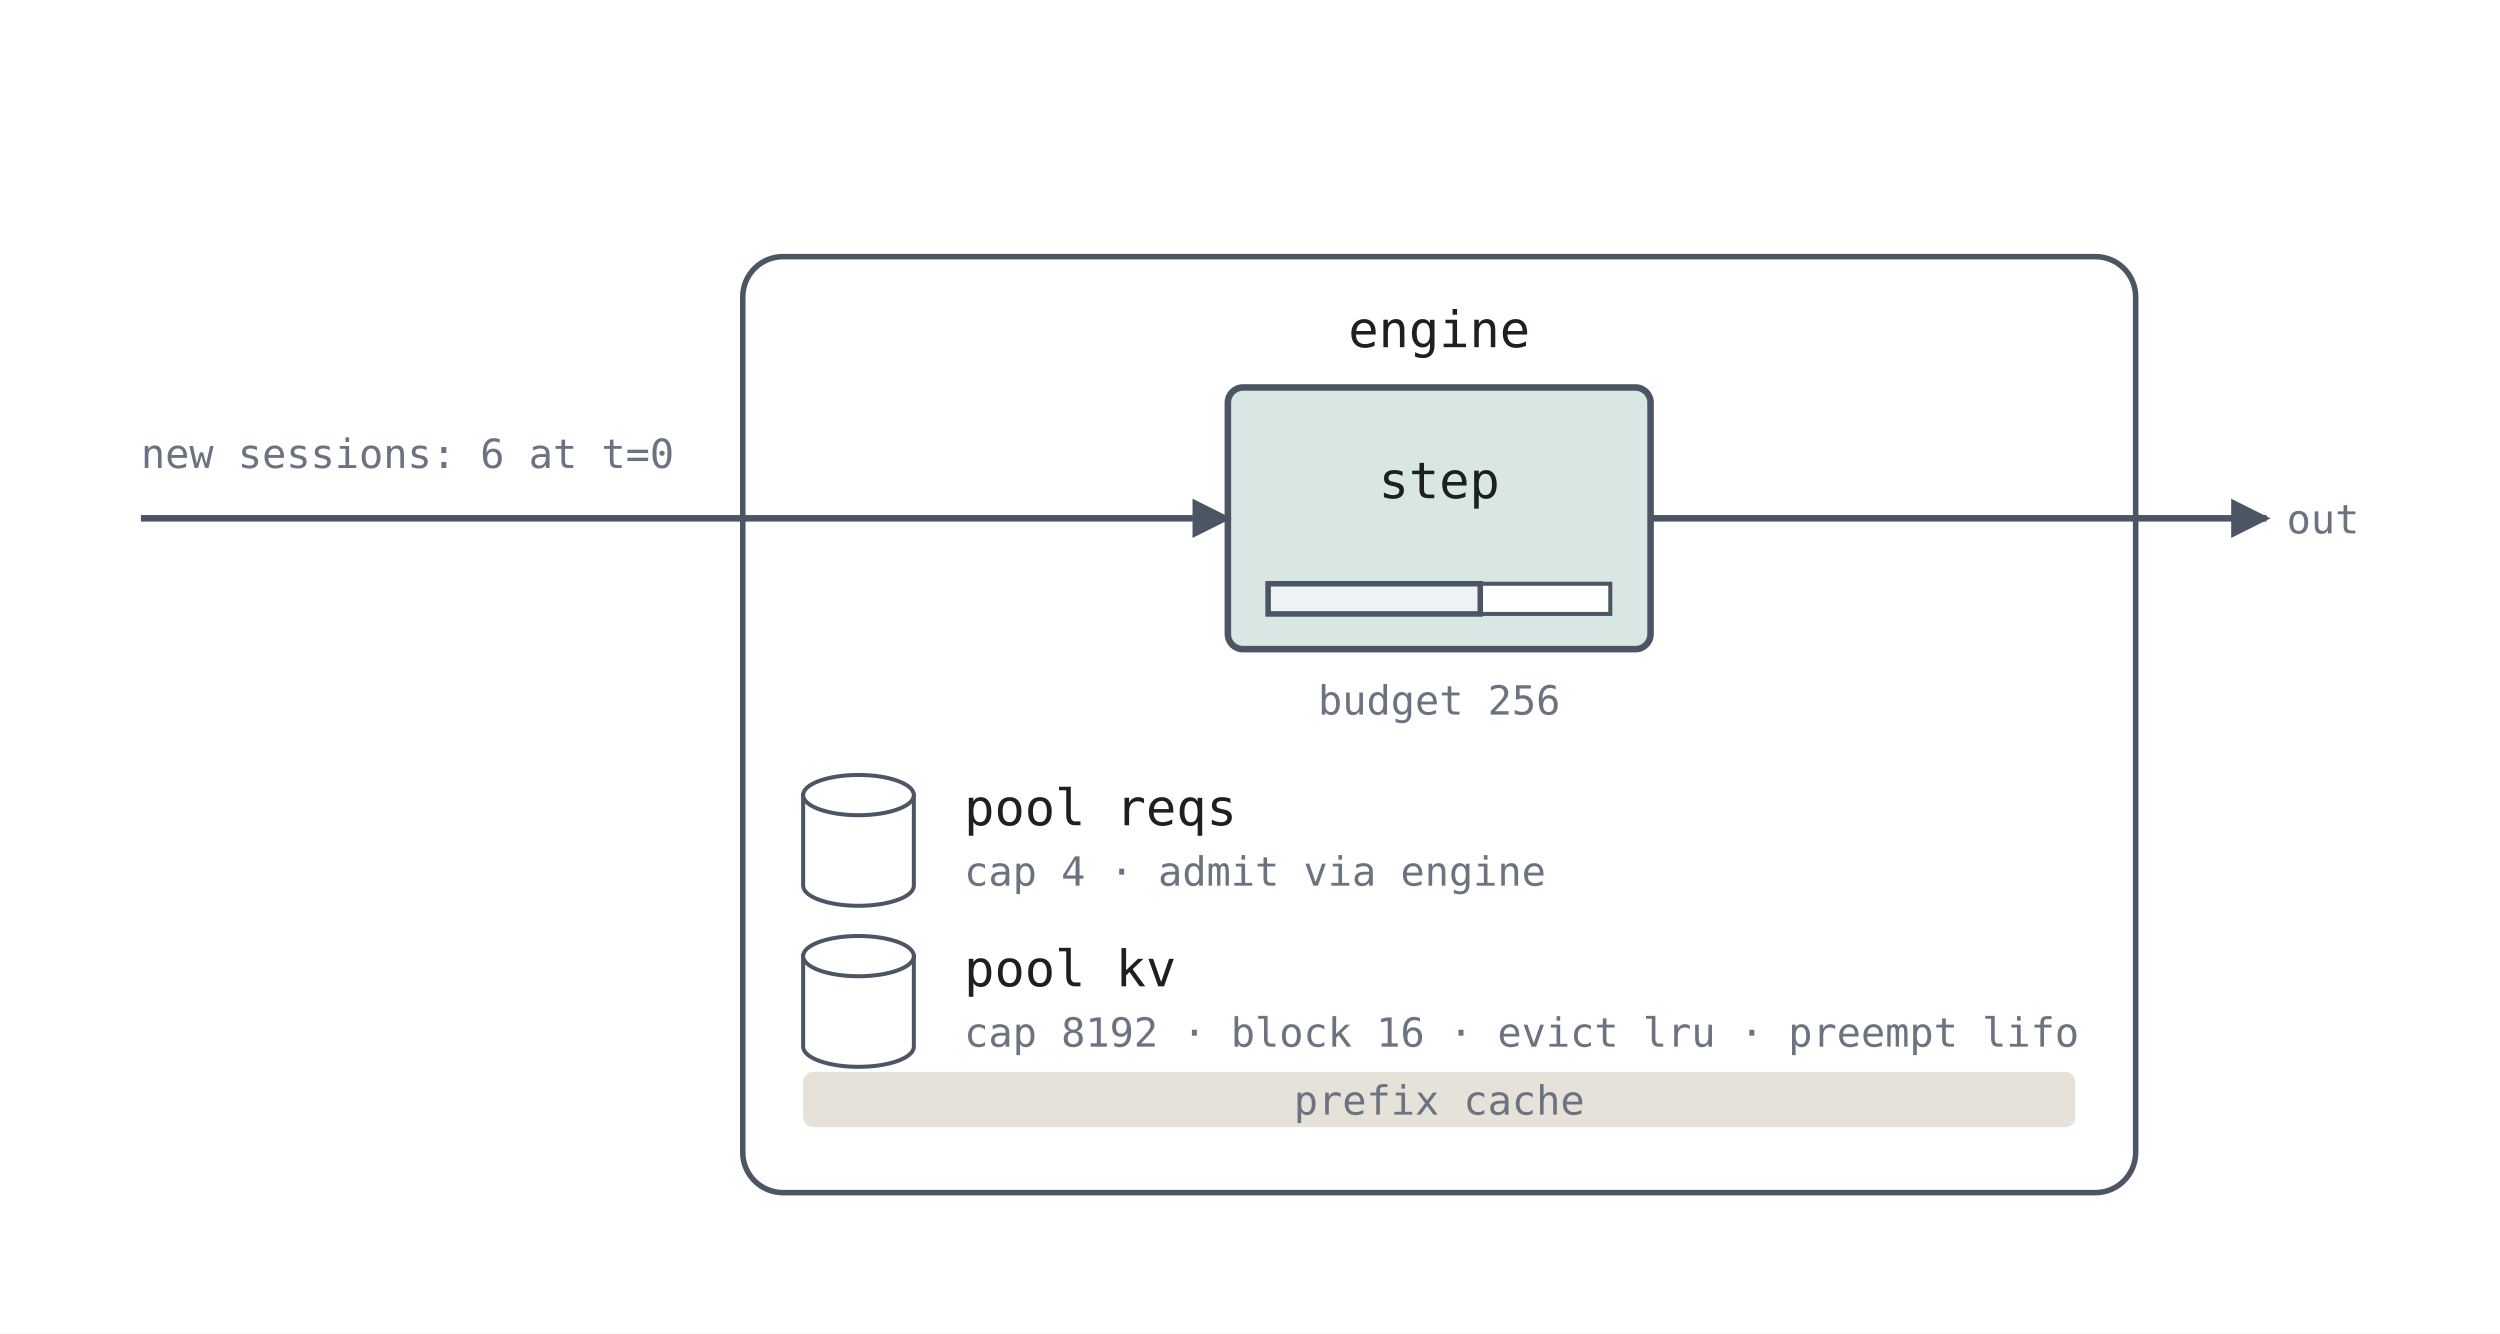
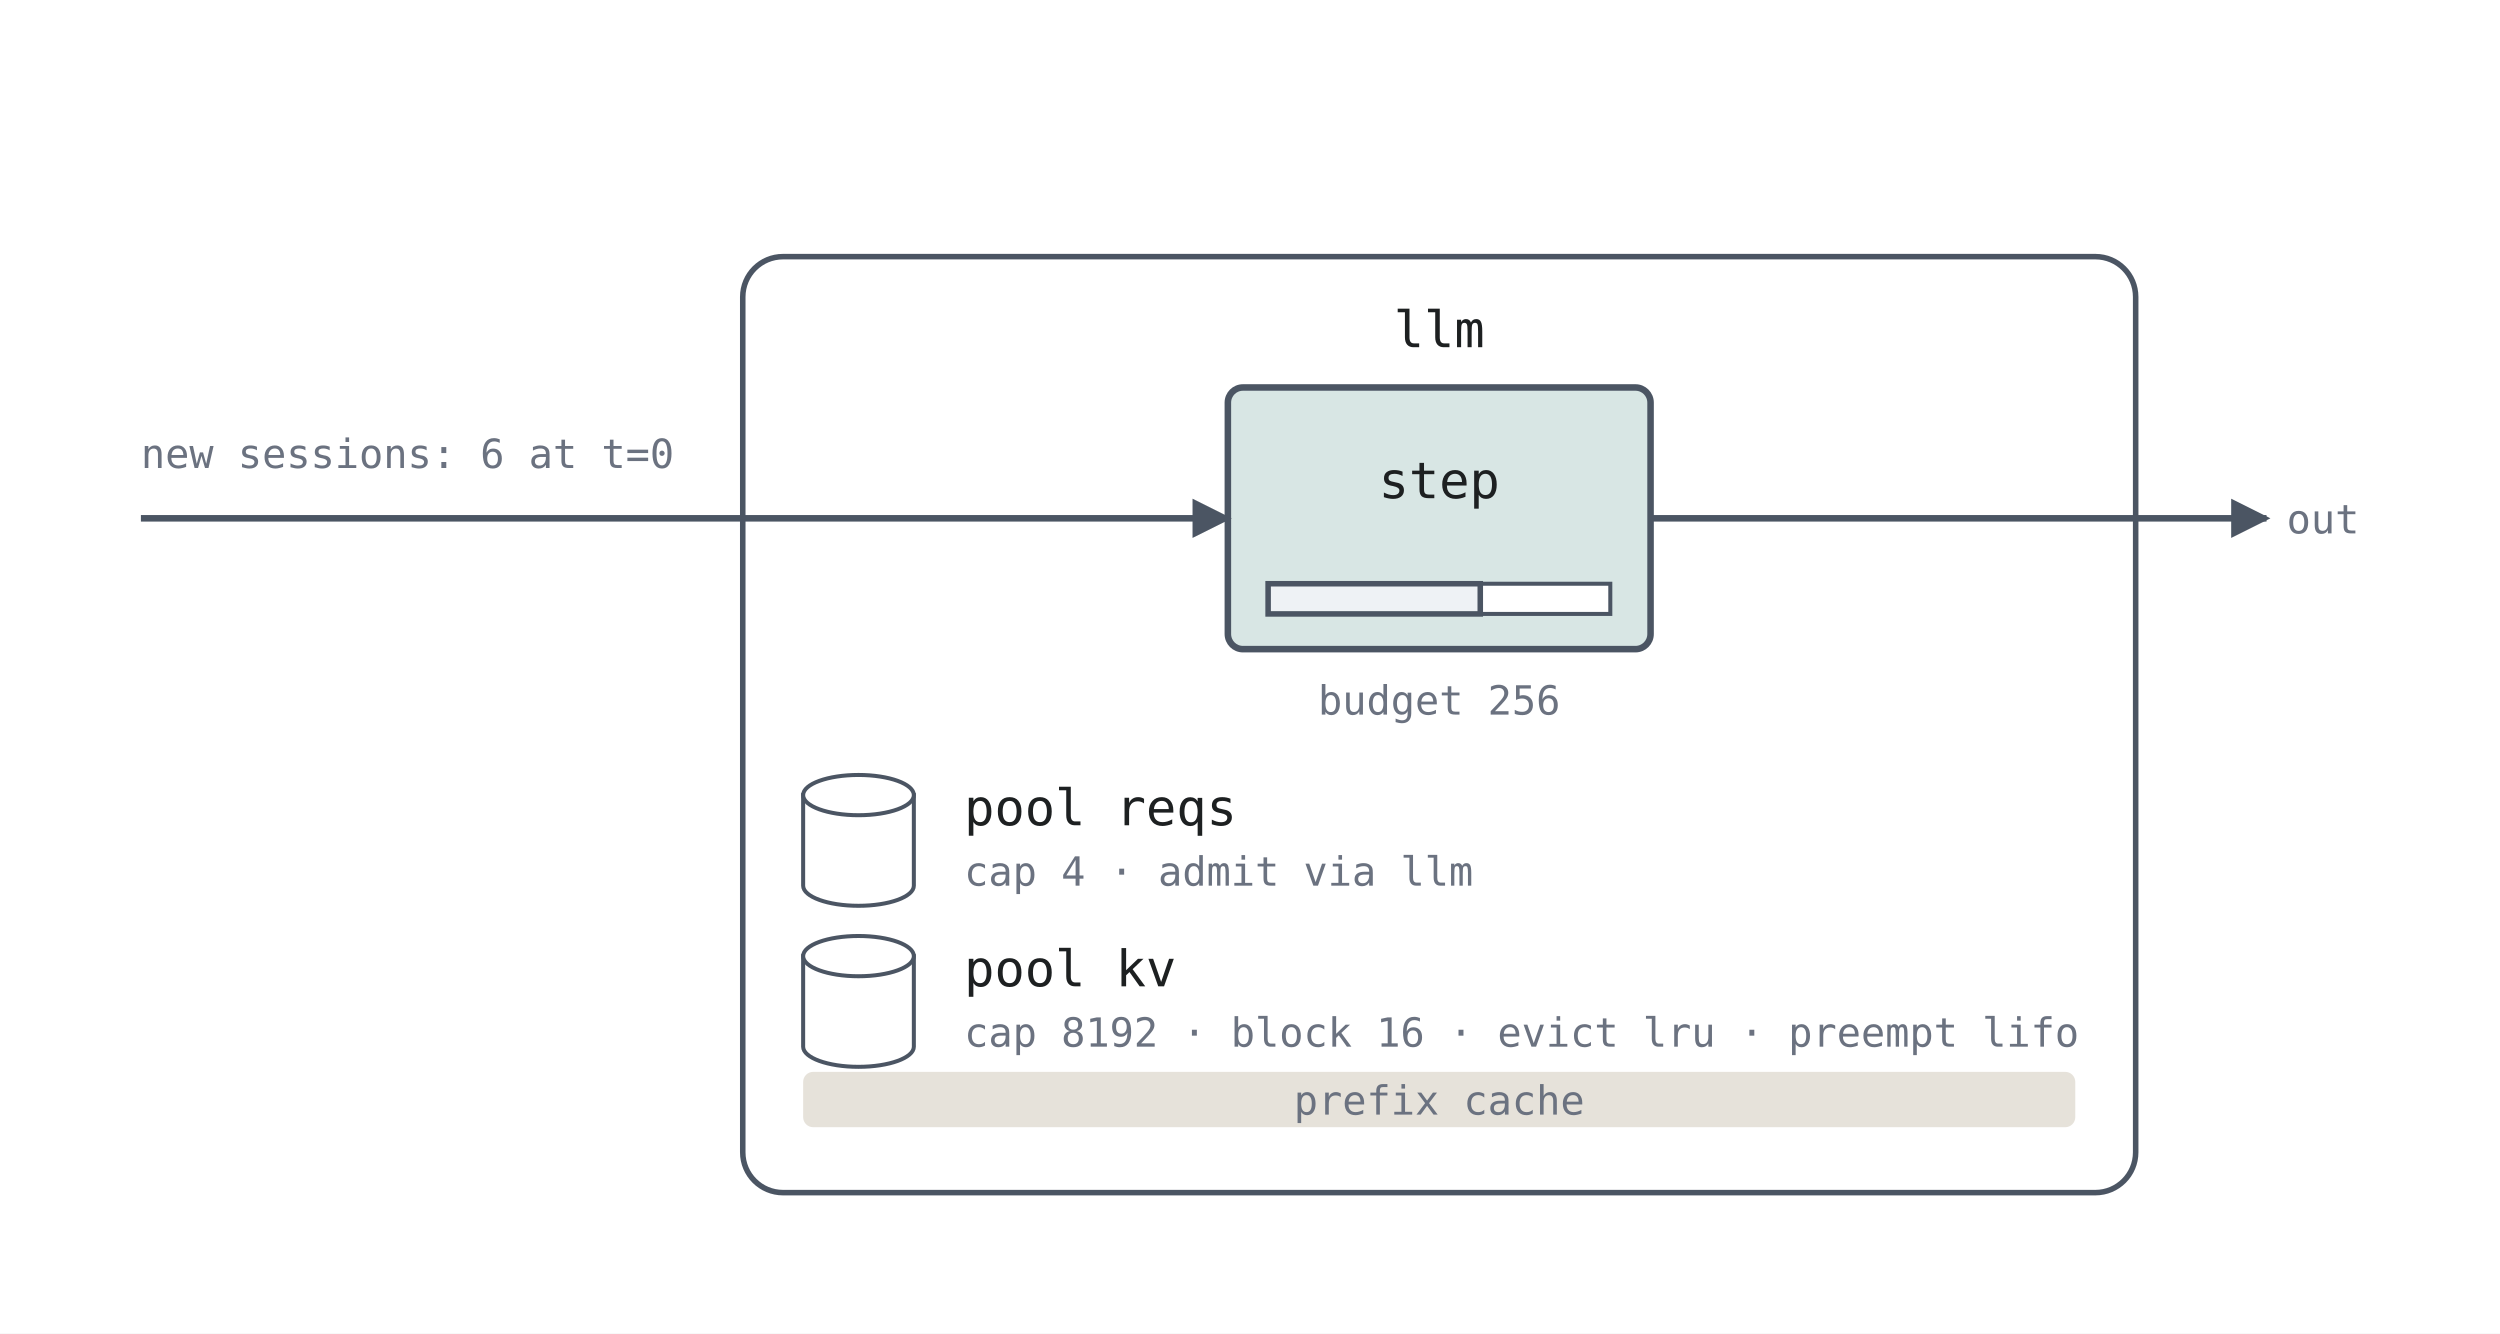
<svg xmlns="http://www.w3.org/2000/svg" width="496.8" height="265" viewBox="0 0 496.8 265" role="img">
  <style>
  text { font-family: ui-monospace, "SF Mono", Menlo, Consolas, monospace; }
  @media (prefers-color-scheme: dark) {
    text { fill: #e8e6e3; } text.dim { fill: #9aa4b2; }
    .bg { fill:#14171a }
    .solid { fill:#232a31;stroke:#b6bfcc }
    .cached { fill:#33302a }
    .instance { fill:#1a1f24;stroke:#b6bfcc }
    .frame { stroke:#b6bfcc }
    .enclosure { stroke:#9aa4b2 }
    .station { fill:#26403d;stroke:#b6bfcc }
    .cell { fill:#14171a;stroke:#b6bfcc }
    .rail { stroke:#b6bfcc }
    .flow { stroke:#b6bfcc }
    .back { stroke:#b6bfcc }
    .relation { stroke:#9aa4b2 }
  }
</style>
  <defs>
    <marker id="a" viewBox="0 0 10 10" refX="9" refY="5" markerWidth="6" markerHeight="6" orient="auto-start-reverse">
      <path d="M0 0 L10 5 L0 10 z" fill="context-stroke" />
    </marker>
  </defs>
  <rect class="bg" fill="#ffffff" x="0" y="0" width="496.8" height="265" />
  <rect class="frame" fill="none" stroke="#4b5563" stroke-width="1.1" x="147.6" y="51" width="276.8" height="186" rx="8" />
  <path class="cell" fill="#ffffff" stroke="#4b5563" stroke-width=".8" d="M 159.6 158 L 159.6 176 A 11 4 0 0 0 181.6 176 L 181.6 158 Z" />
  <ellipse class="cell" fill="#ffffff" stroke="#4b5563" stroke-width=".8" cx="170.6" cy="158" rx="11" ry="4" />
  <text x="191.6" y="164" text-anchor="start" font-size="10" fill="#1d2021">pool reqs</text>
-   <text x="191.6" y="176" text-anchor="start" font-size="8" fill="#6b7280" class="dim">cap 4 · admit via engine</text>
+   <text x="191.6" y="176" text-anchor="start" font-size="8" fill="#6b7280" class="dim">cap 4 · admit via llm</text>
  <path class="cell" fill="#ffffff" stroke="#4b5563" stroke-width=".8" d="M 159.6 190 L 159.6 208 A 11 4 0 0 0 181.6 208 L 181.6 190 Z" />
  <ellipse class="cell" fill="#ffffff" stroke="#4b5563" stroke-width=".8" cx="170.6" cy="190" rx="11" ry="4" />
  <text x="191.6" y="196" text-anchor="start" font-size="10" fill="#1d2021">pool kv</text>
  <text x="191.6" y="208" text-anchor="start" font-size="8" fill="#6b7280" class="dim">cap 8192 · block 16 · evict lru · preempt lifo</text>
  <rect class="cached" fill="#e6e2da" stroke="none" x="159.6" y="213" width="252.8" height="11" rx="2" />
  <text x="286" y="221.5" text-anchor="middle" font-size="8" fill="#6b7280" class="dim">prefix cache</text>
  <rect class="station" fill="#d8e6e4" stroke="#4b5563" stroke-width="1.3" x="244" y="77" width="84" height="52" rx="3" />
  <rect class="cell" fill="#ffffff" stroke="#4b5563" stroke-width=".8" x="252" y="116" width="68" height="6" />
  <rect class="solid" fill="#eef2f5" stroke="#4b5563" stroke-width="1.1" x="252" y="116" width="42.16" height="6" />
  <text x="286" y="99" text-anchor="middle" font-size="10" fill="#1d2021">step</text>
-   <text x="286" y="69" text-anchor="middle" font-size="10" fill="#1d2021">engine</text>
+   <text x="286" y="69" text-anchor="middle" font-size="10" fill="#1d2021">llm</text>
  <text x="286" y="142" text-anchor="middle" font-size="8" fill="#6b7280" class="dim">budget 256</text>
  <path class="flow" fill="none" stroke="#4b5563" stroke-width="1.3" d="M28 103 L244 103" marker-end="url(#a)" />
  <text x="28" y="93" text-anchor="start" font-size="8" fill="#6b7280" class="dim">new sessions: 6 at t=0</text>
  <path class="flow" fill="none" stroke="#4b5563" stroke-width="1.3" d="M328 103 L450.4 103" marker-end="url(#a)" />
  <text x="454.4" y="106" text-anchor="start" font-size="8" fill="#6b7280" class="dim">out</text>
</svg>
